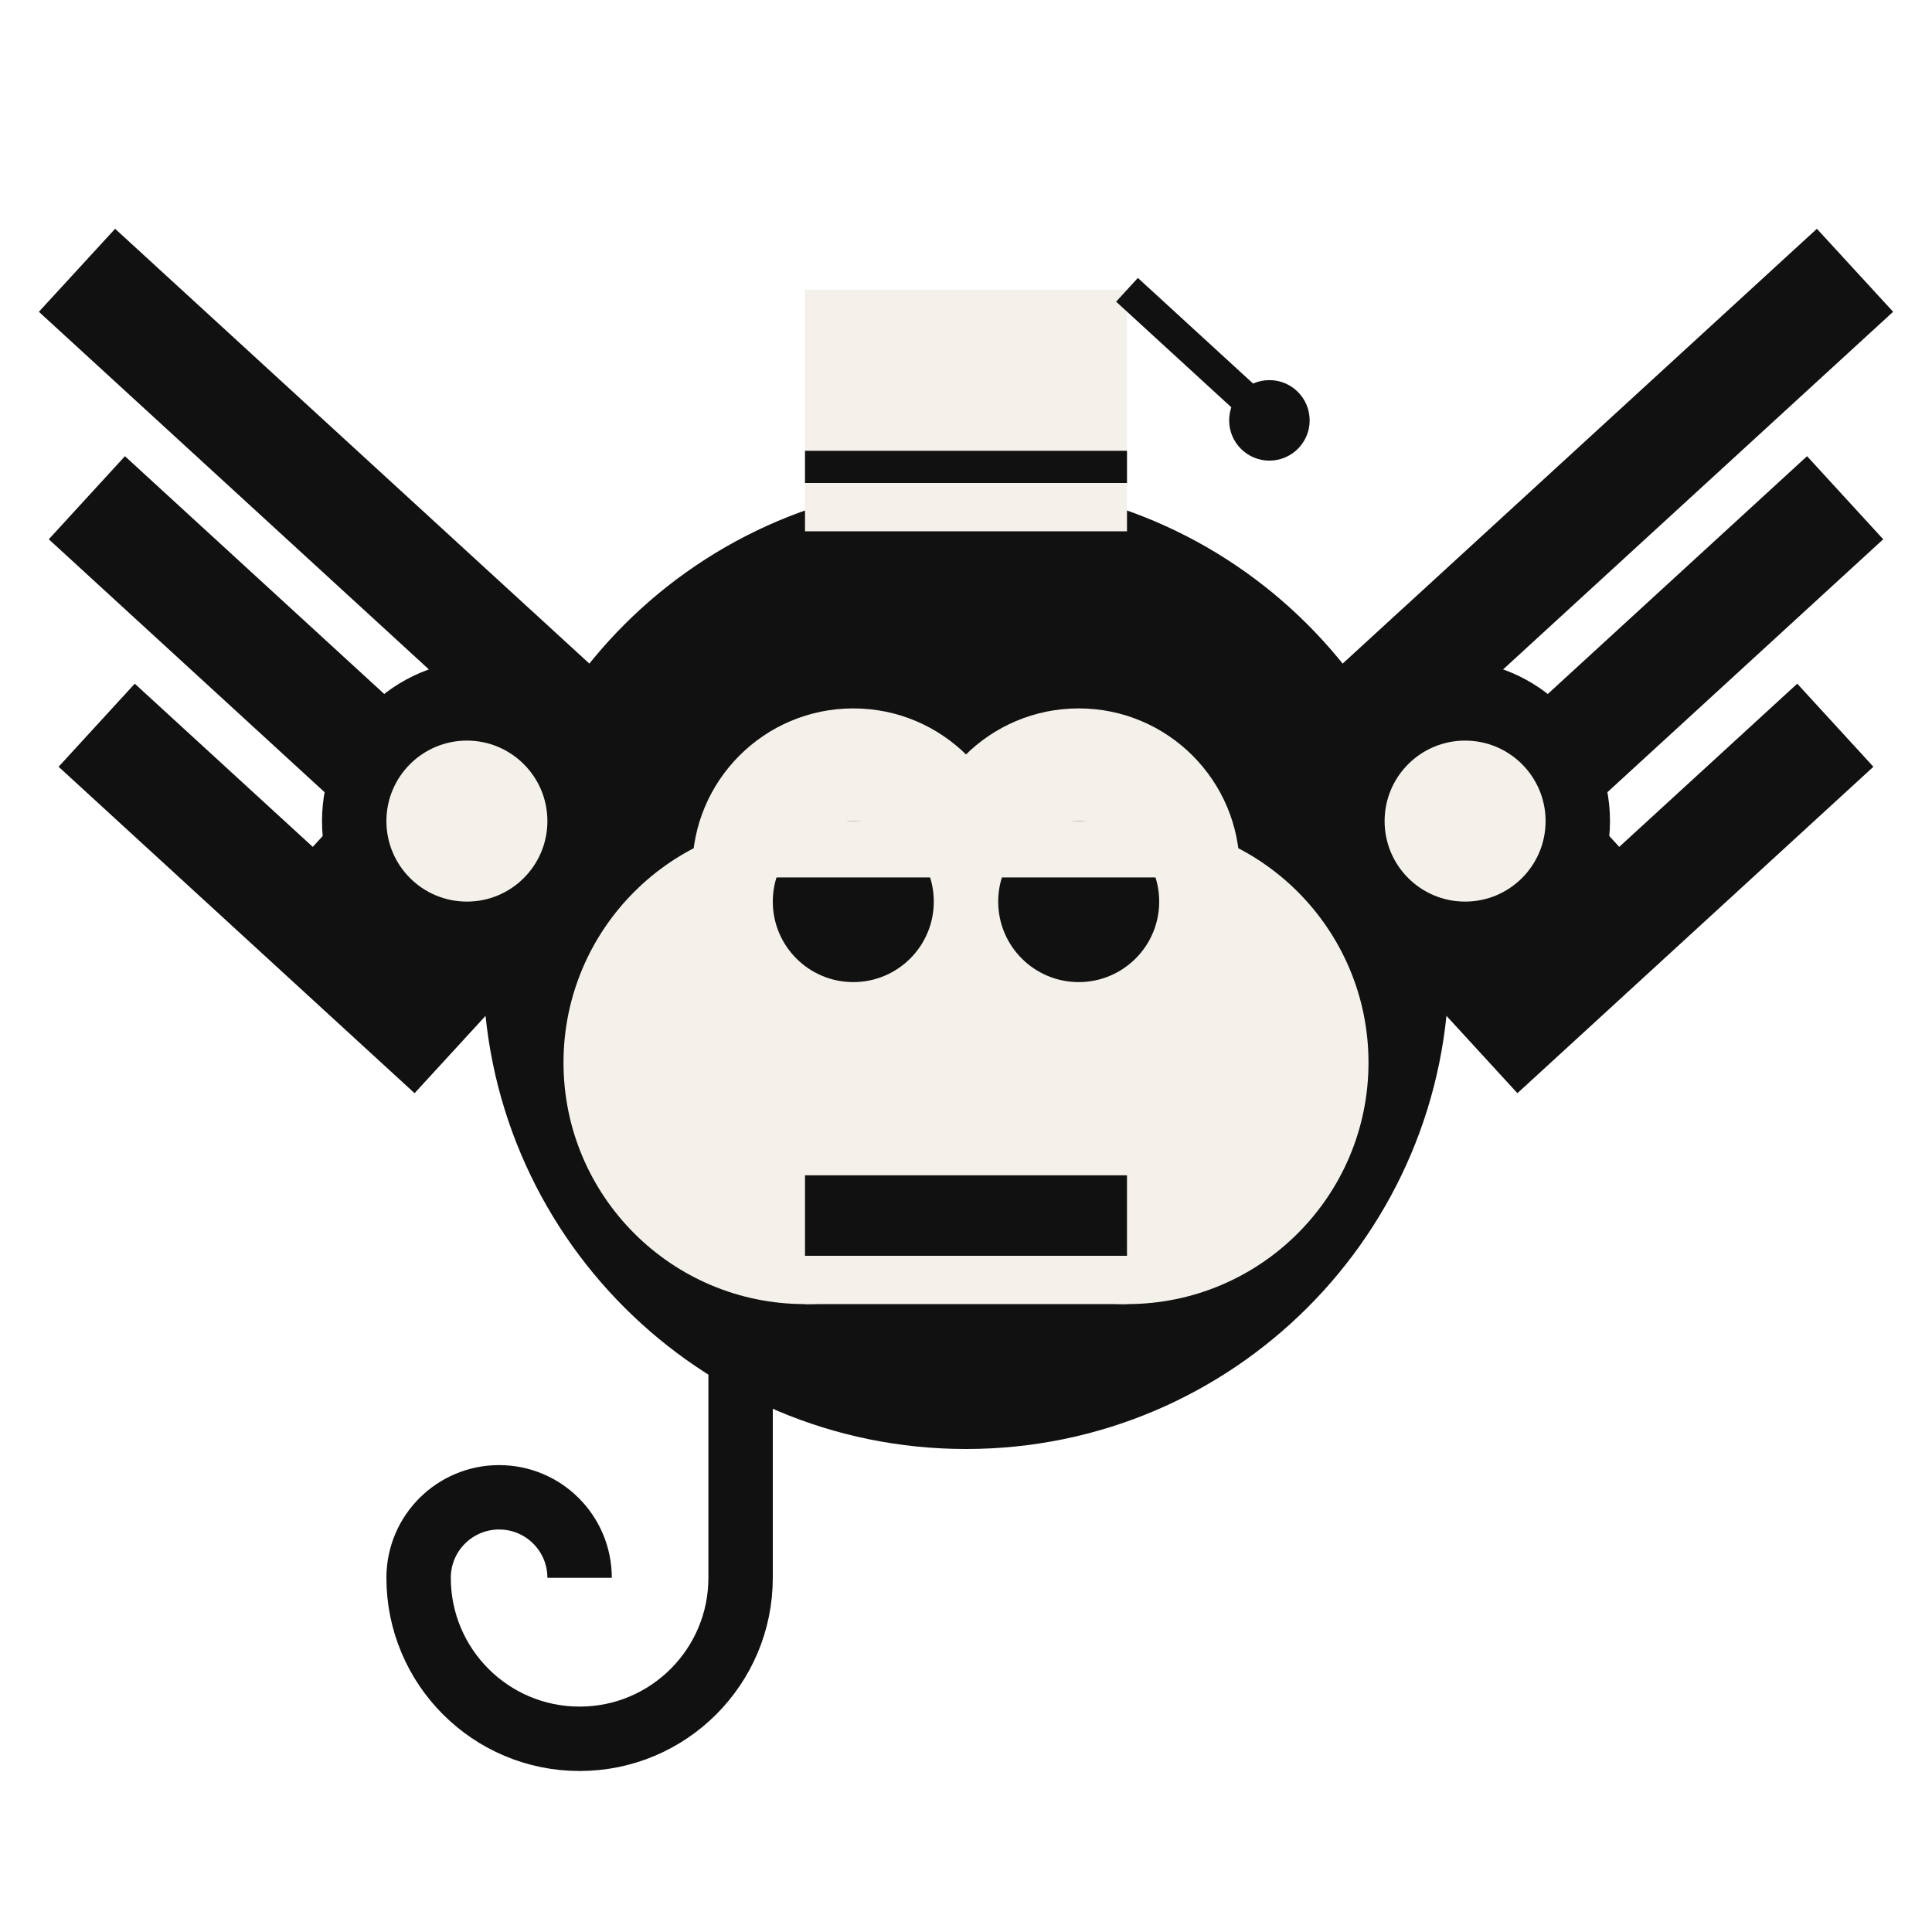
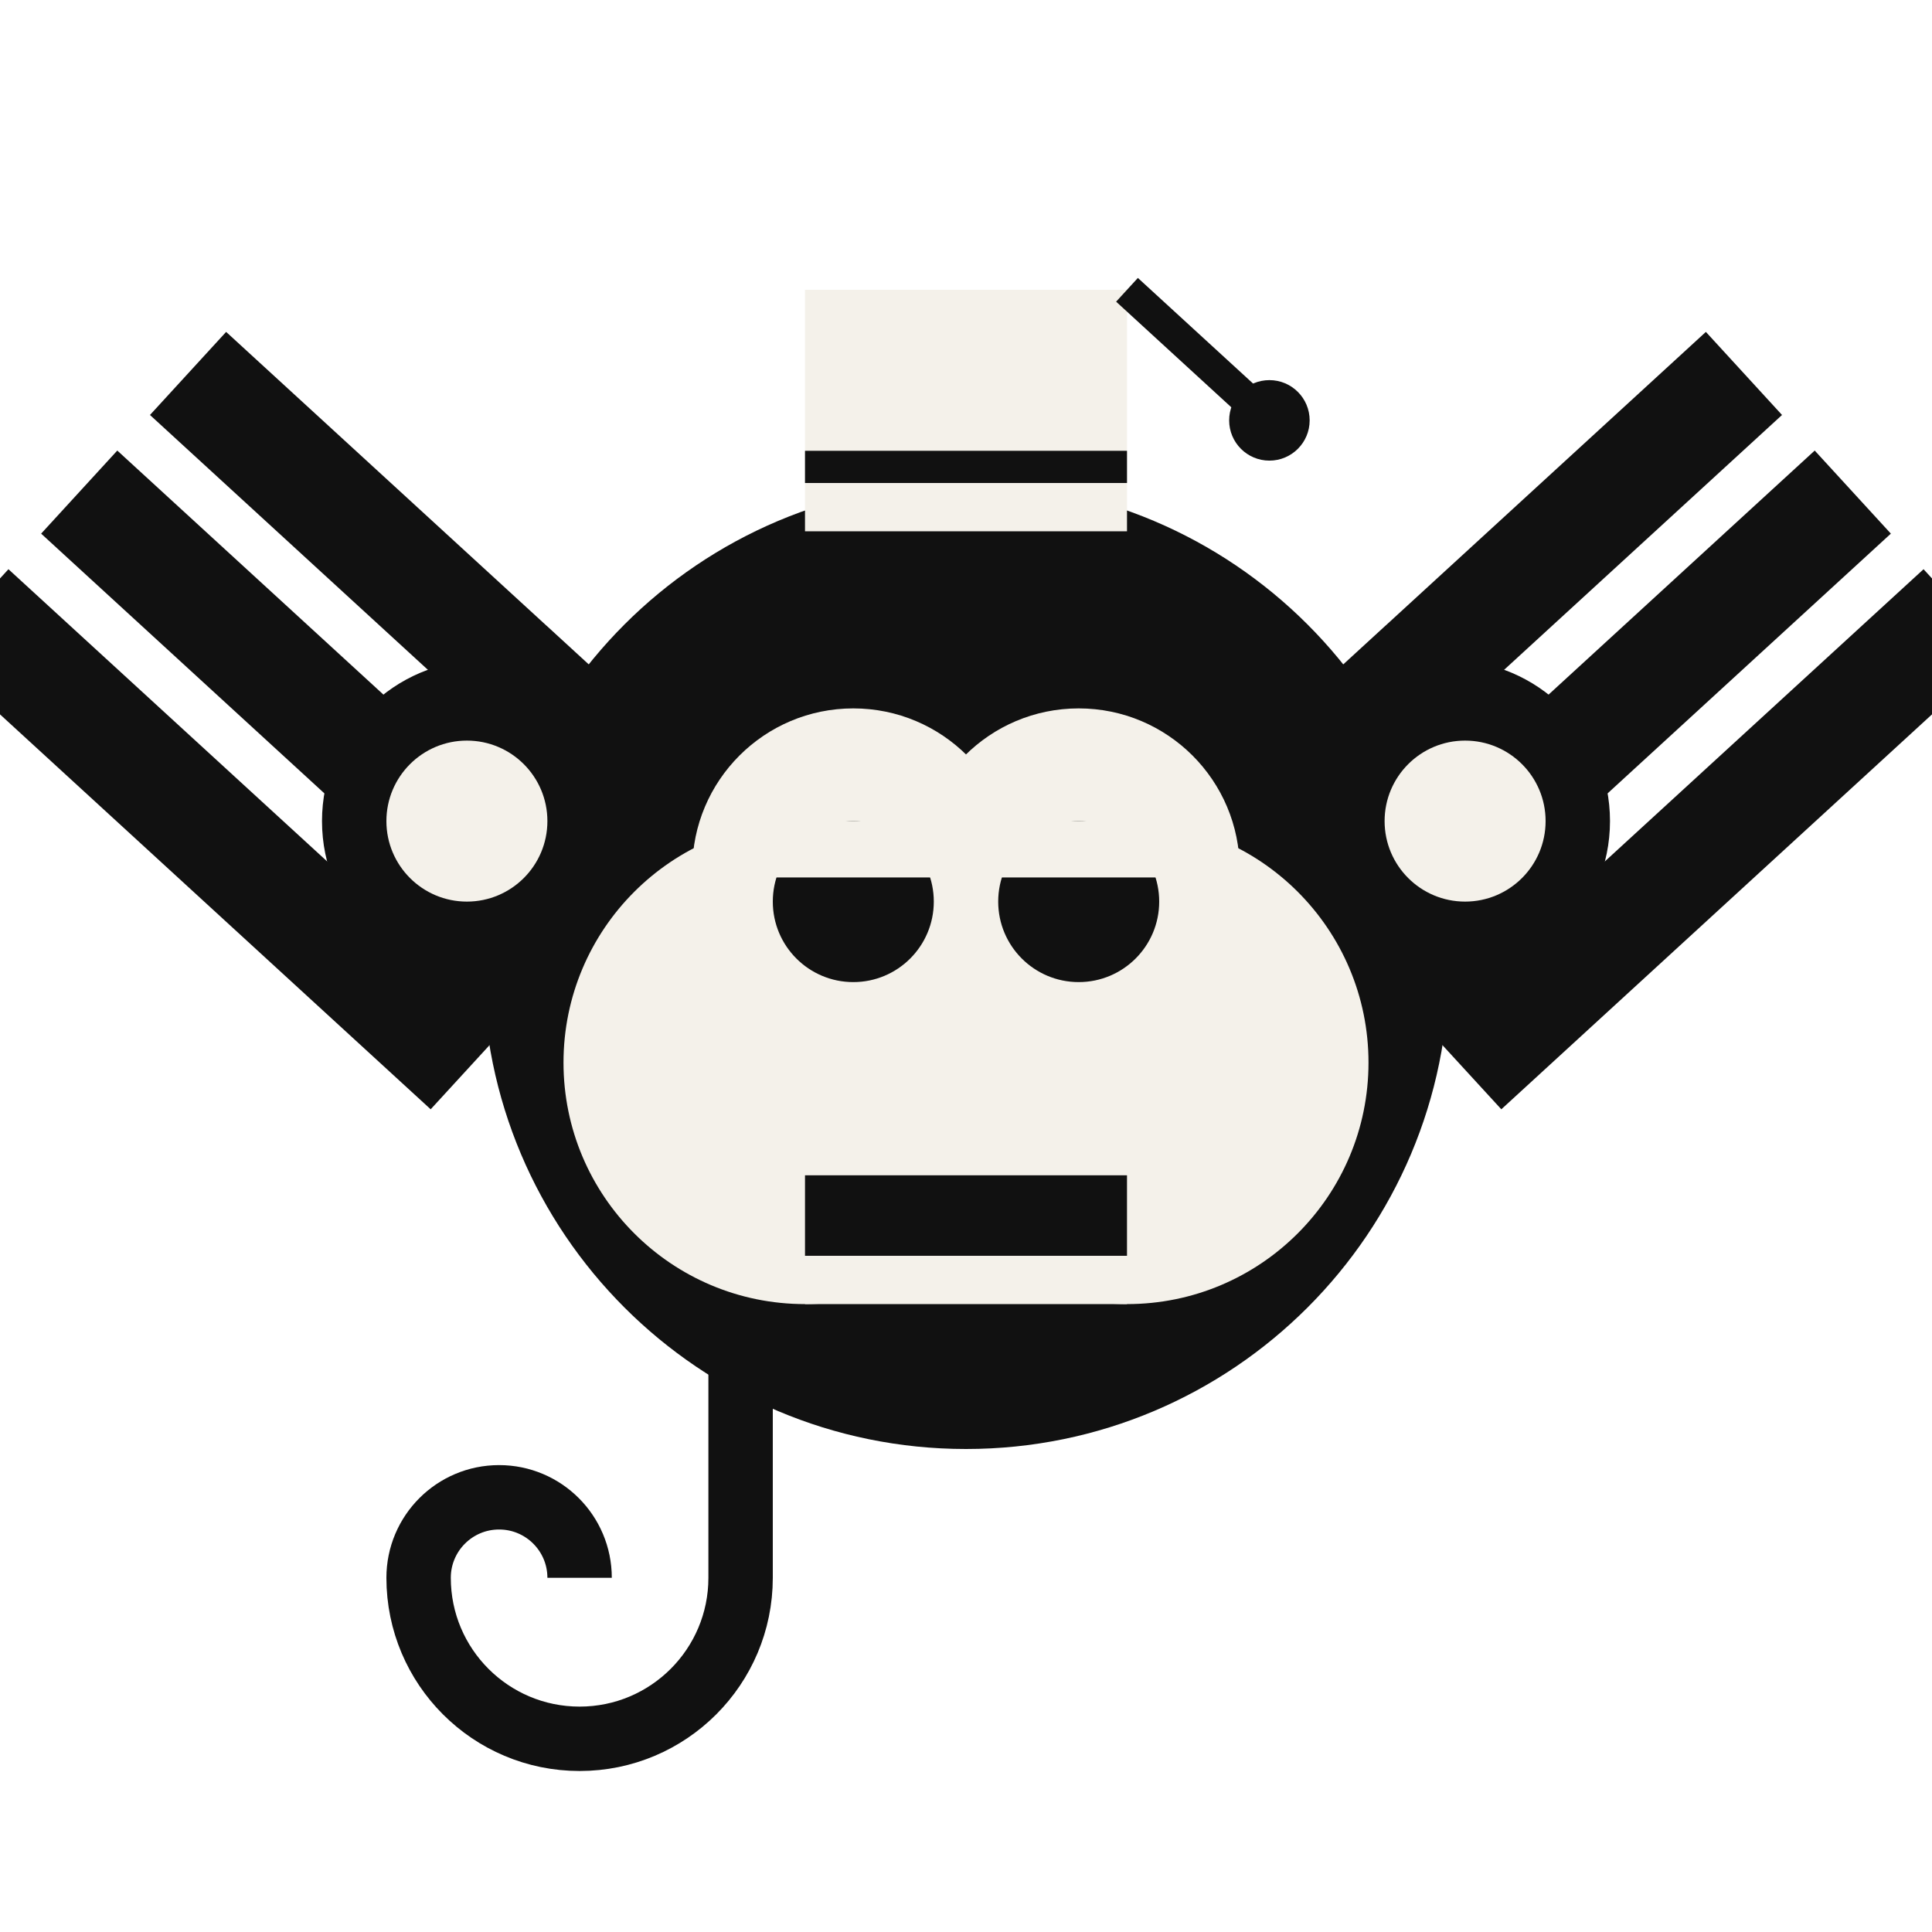
<svg xmlns="http://www.w3.org/2000/svg" viewBox="0 0 240 240">
  <g id="wings" fill="#111111">
-     <path d="M152 96 L225.7 28.42 L235.17 38.73 L161.46 106.32 Z M165.52 110.74 L224.48 56.67 L233.94 66.99 L174.98 121.06 Z M179.03 125.48 L223.26 84.93 L232.72 95.25 L188.5 135.8 Z M152 96 L174.11 75.72 L210.61 115.52 L188.5 135.8 Z" />
-     <path transform="translate(240 0) scale(-1 1)" d="M152 96 L225.7 28.42 L235.17 38.73 L161.46 106.32 Z M165.52 110.74 L224.48 56.67 L233.94 66.99 L174.98 121.06 Z M179.03 125.48 L223.26 84.93 L232.72 95.25 L188.5 135.8 Z M152 96 L174.11 75.72 L210.61 115.52 L188.5 135.8 Z" />
+     <path d="M150 98 L211.91 41.23 L221.37 51.55 L159.46 108.32 Z M163.52 112.74 L225.43 55.97 L234.89 66.29 L172.98 123.06 Z M177.03 127.48 L238.95 70.71 L248.41 81.03 L186.5 137.8 Z M150 98 L172.11 77.72 L208.61 117.52 L186.5 137.8 Z" />
+     <path transform="translate(240 0) scale(-1 1)" d="M150 98 L211.91 41.23 L221.37 51.55 L159.46 108.32 Z M163.52 112.74 L225.43 55.97 L234.89 66.29 L172.98 123.06 Z M177.03 127.48 L238.95 70.71 L248.41 81.03 L186.5 137.8 Z M150 98 L172.11 77.72 L208.61 117.52 L186.5 137.8 Z" />
  </g>
  <path id="tail" fill="none" stroke="#111111" stroke-width="8" stroke-linecap="butt" d="M92 170 V196 A20 20 0 0 1 52 196 A10 10 0 0 1 72 196" />
  <g id="head" fill="#111111">
    <circle cx="60" cy="102" r="20" />
    <circle cx="180" cy="102" r="20" />
    <circle cx="120" cy="120" r="60" />
  </g>
  <g id="face" fill="#F4F1EA">
    <circle cx="58" cy="102" r="10" />
    <circle cx="182" cy="102" r="10" />
    <circle cx="100" cy="132" r="30" />
    <circle cx="140" cy="132" r="30" />
    <circle cx="106" cy="108" r="20" />
    <circle cx="134" cy="108" r="20" />
    <path d="M86 108 H154 V132 H86 Z" />
    <path d="M100 132 H140 V162 H100 Z" />
  </g>
  <g id="eyes">
    <circle fill="#111111" cx="106" cy="112" r="10" />
    <rect fill="#F4F1EA" x="96" y="102" width="20" height="7" />
    <circle fill="#111111" cx="134" cy="112" r="10" />
    <rect fill="#F4F1EA" x="124" y="102" width="20" height="7" />
  </g>
  <g id="mouth">
    <rect fill="#111111" x="100" y="146" width="40" height="10" />
  </g>
  <g id="cap">
    <rect fill="#F4F1EA" x="100" y="36" width="40" height="30" />
    <rect fill="#111111" x="100" y="56" width="40" height="4" />
    <path fill="none" stroke="#111111" stroke-width="4" d="M140 36 L157.69 52.22" />
    <circle fill="#111111" cx="157.69" cy="52.22" r="5" />
  </g>
</svg>
